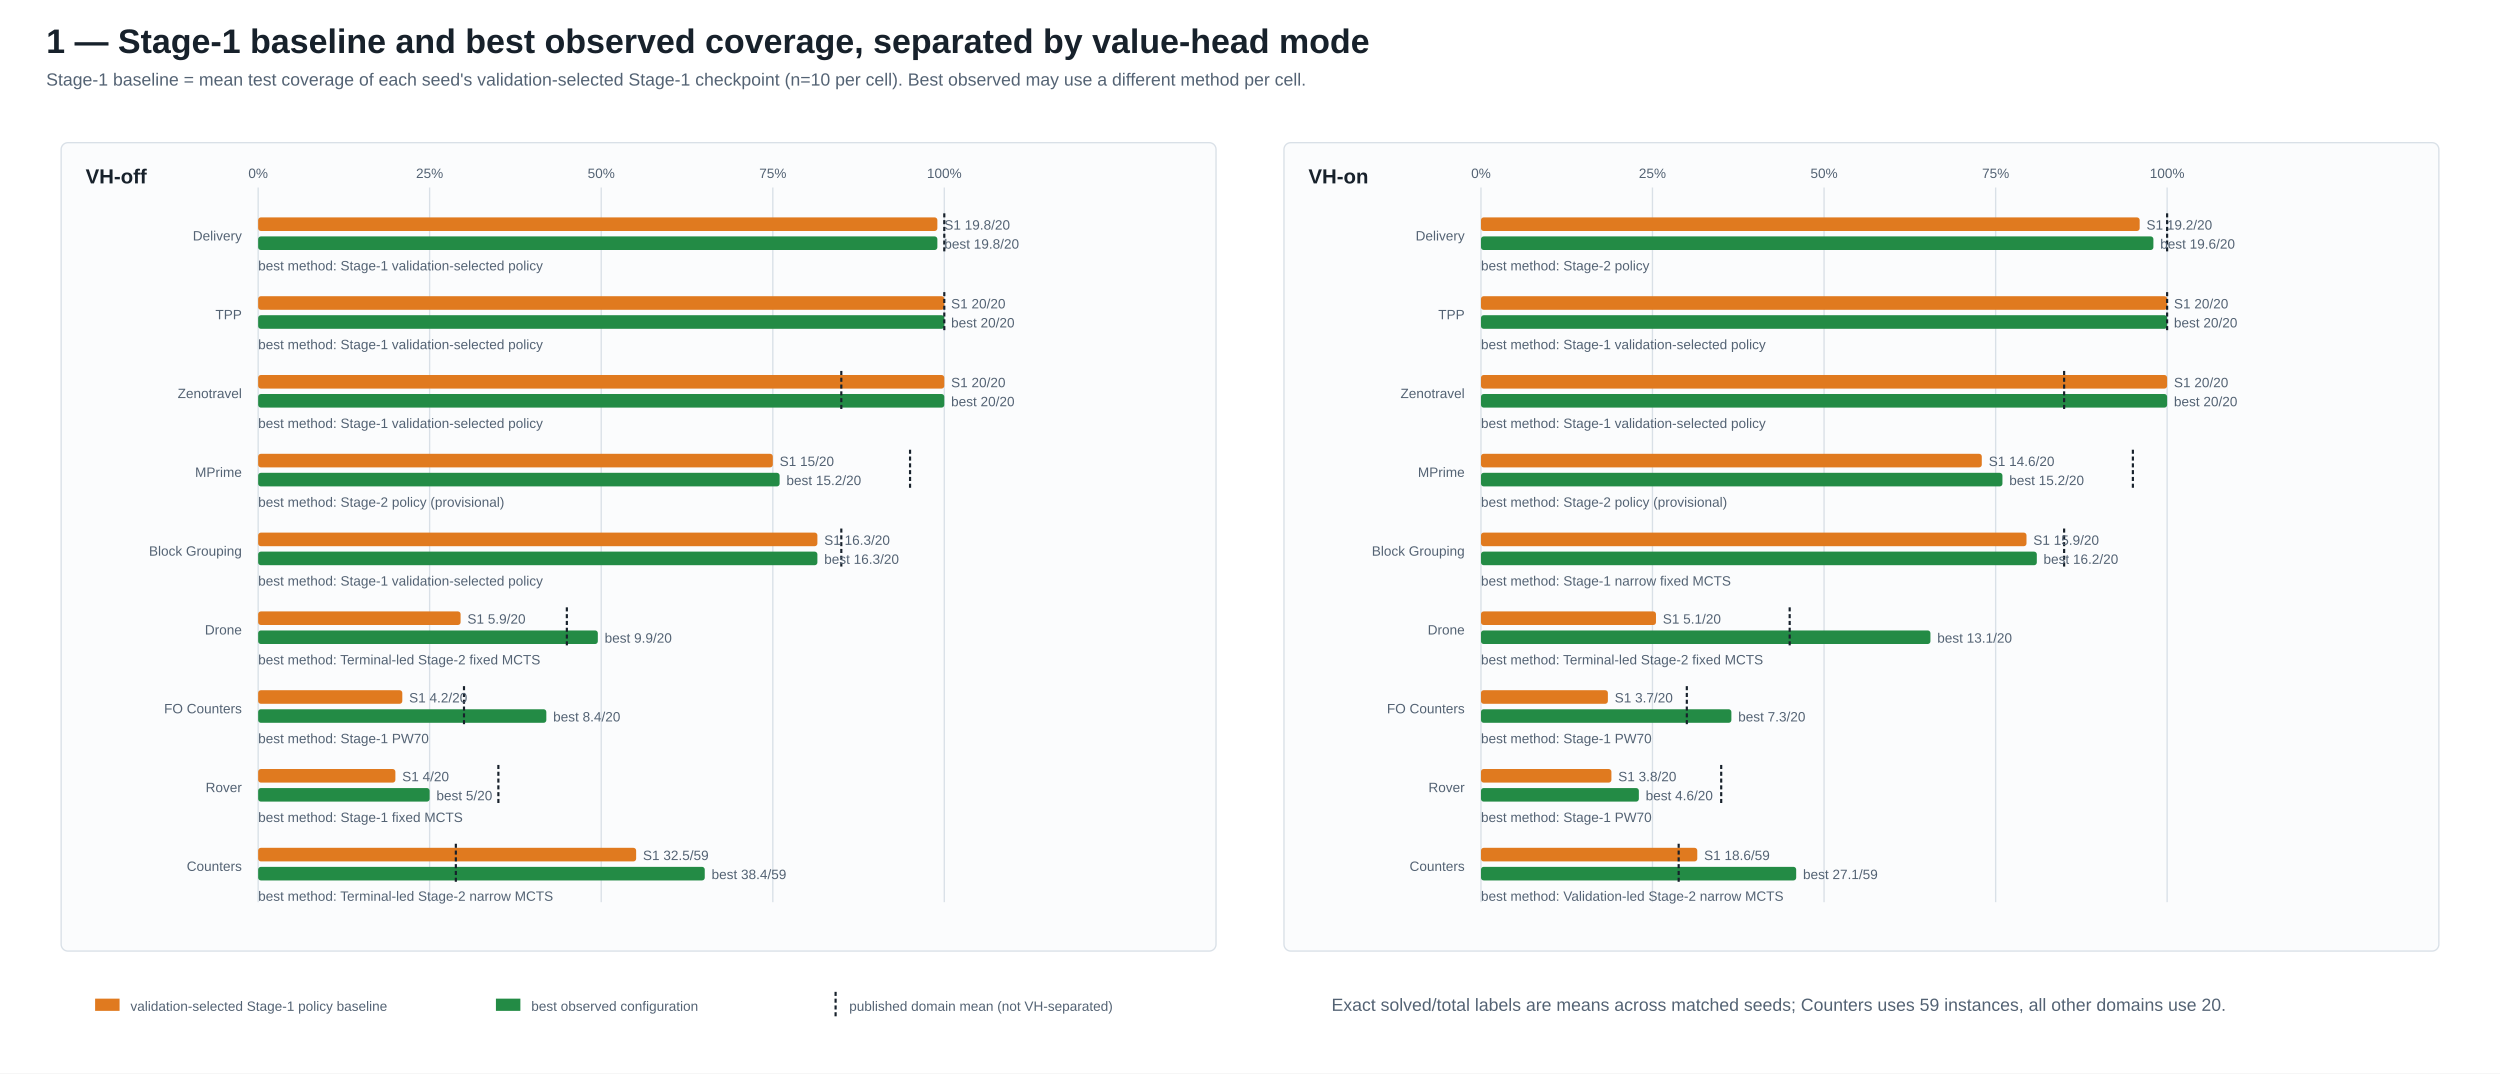
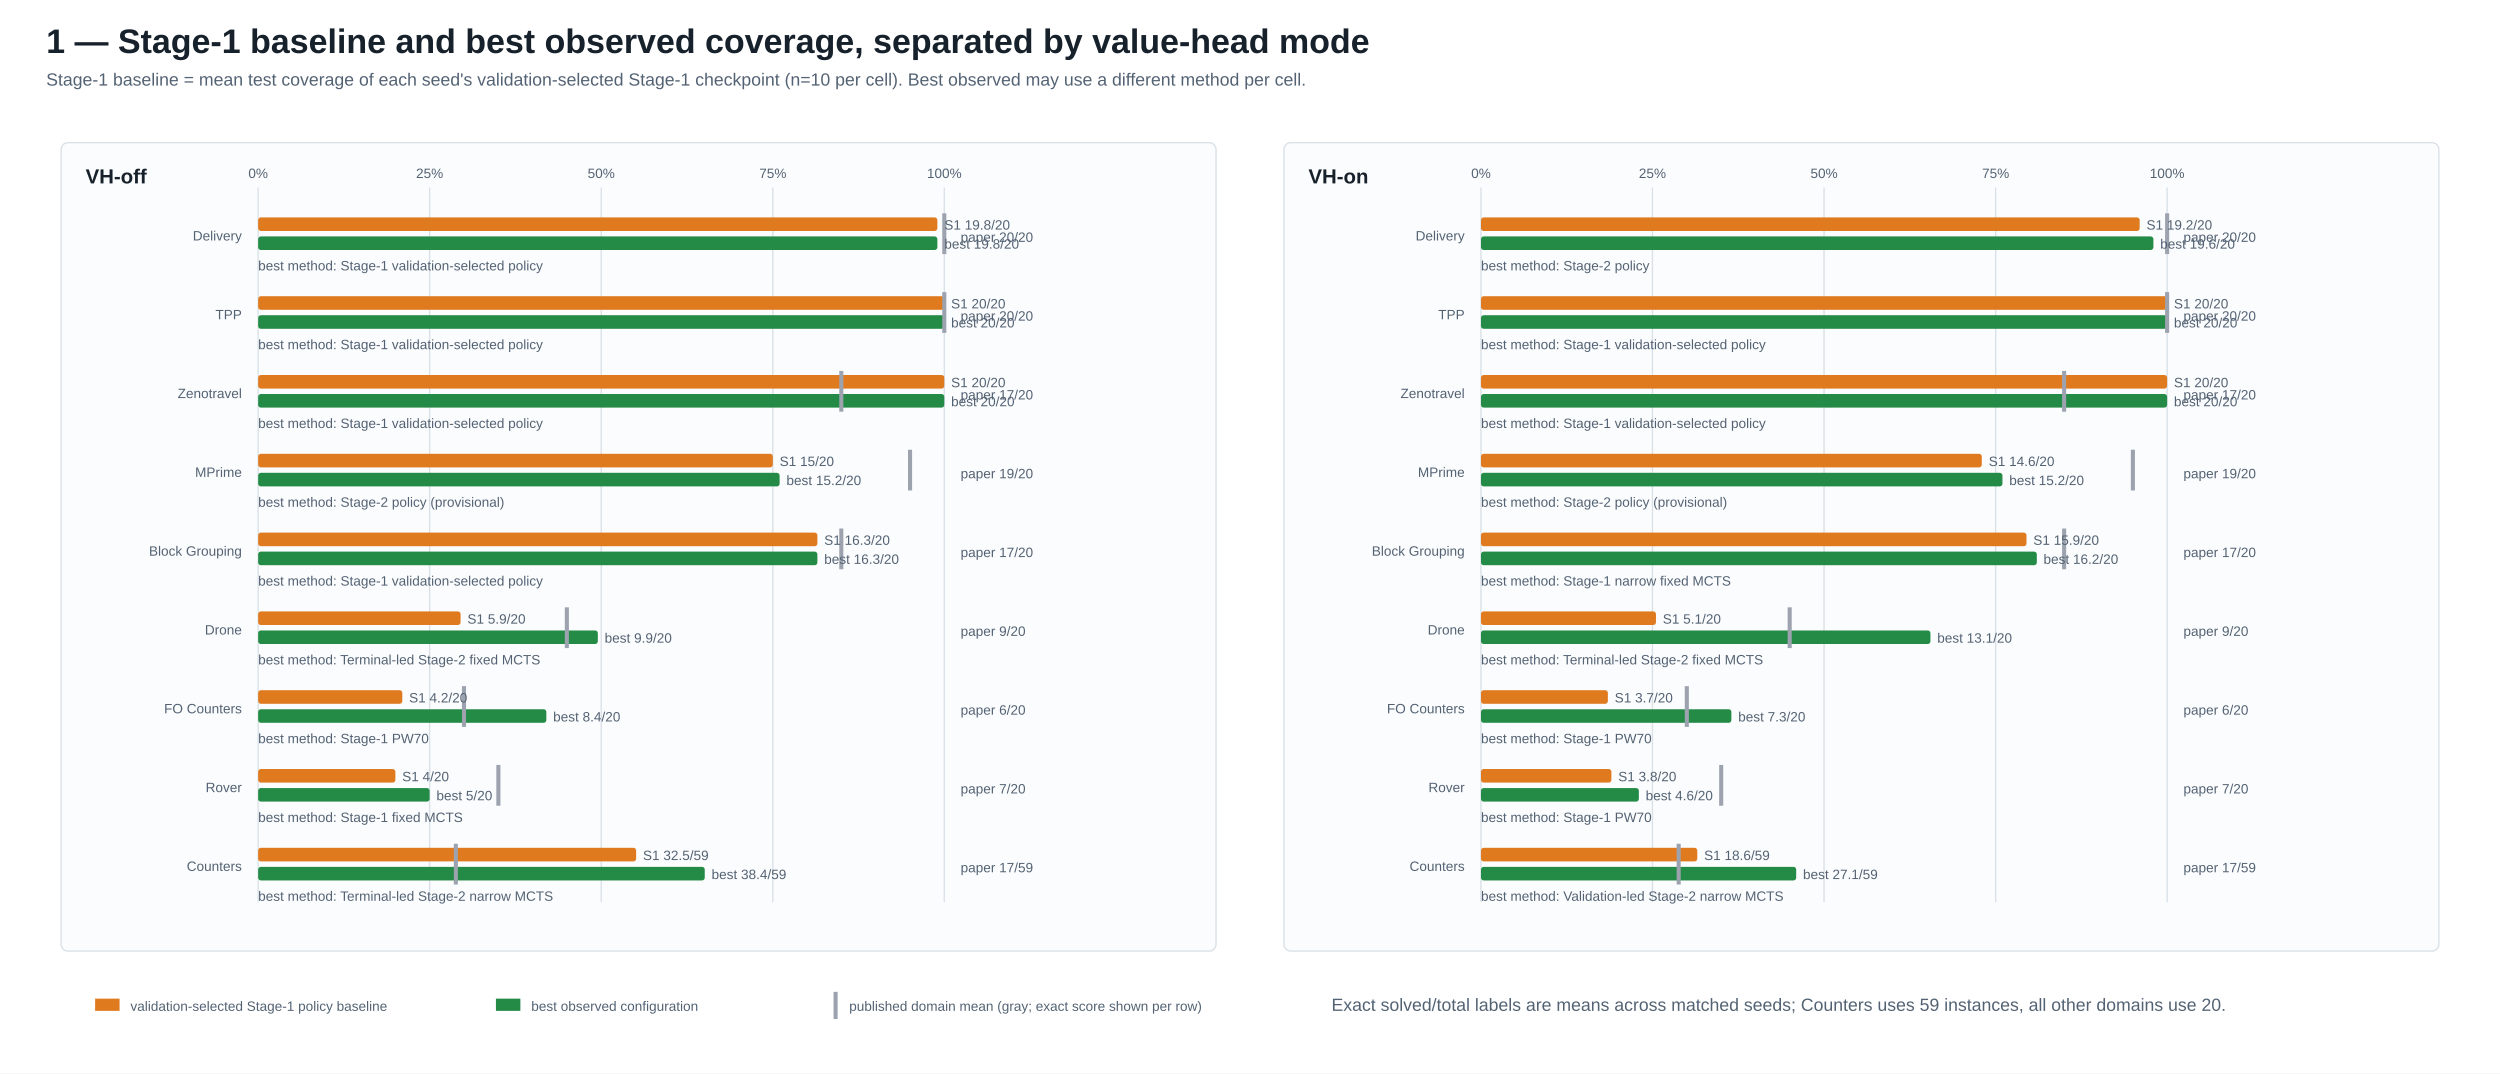
<svg xmlns="http://www.w3.org/2000/svg" width="1840" height="790" viewBox="0 0 1840 790">
  <rect width="100%" height="100%" fill="white" />
  <style>text{font-family:Segoe UI,Arial,sans-serif;fill:#17212b}.title{font-size:25px;font-weight:700}.sub{font-size:13px;fill:#536273}.label{font-size:12px}.small{font-size:10px;fill:#536273}.value{font-size:12px;font-weight:700}.big{font-size:15px;font-weight:700}</style>
  <text x="34" y="39" class="title">1 — Stage-1 baseline and best observed coverage, separated by value-head mode</text>
  <text x="34" y="63" class="sub">Stage-1 baseline = mean test coverage of each seed's validation-selected Stage-1 checkpoint (n=10 per cell). Best observed may use a different method per cell.</text>
  <rect x="45.0" y="105.0" width="850.0" height="595.0" rx="5" fill="#fbfcfd" stroke="#d9e0e7" />
  <text x="63.0" y="135.0" class="big" text-anchor="start">VH-off</text>
  <line x1="190.0" y1="138.0" x2="190.0" y2="664.0" stroke="#d9e0e7" stroke-width="1" />
  <text x="190.0" y="131.0" class="small" text-anchor="middle">0%</text>
  <line x1="316.2" y1="138.0" x2="316.2" y2="664.0" stroke="#d9e0e7" stroke-width="1" />
  <text x="316.2" y="131.0" class="small" text-anchor="middle">25%</text>
  <line x1="442.5" y1="138.0" x2="442.5" y2="664.0" stroke="#d9e0e7" stroke-width="1" />
  <text x="442.5" y="131.0" class="small" text-anchor="middle">50%</text>
  <line x1="568.8" y1="138.0" x2="568.8" y2="664.0" stroke="#d9e0e7" stroke-width="1" />
  <text x="568.8" y="131.0" class="small" text-anchor="middle">75%</text>
  <line x1="695.0" y1="138.0" x2="695.0" y2="664.0" stroke="#d9e0e7" stroke-width="1" />
  <text x="695.0" y="131.0" class="small" text-anchor="middle">100%</text>
  <text x="178.0" y="177.0" class="small" text-anchor="end">Delivery</text>
  <rect x="190.0" y="160.0" width="499.9" height="10.0" rx="2" fill="#e07a1f" stroke="none" />
  <rect x="190.0" y="174.0" width="499.9" height="10.0" rx="2" fill="#238b45" stroke="none" />
-   <line x1="695.0" y1="157.0" x2="695.0" y2="187.0" stroke="#17212b" stroke-width="1.6" stroke-dasharray="3 2" />
+   <line x1="695.0" y1="157.0" x2="695.0" y2="187.0" stroke="#9ca3af" stroke-width="3.0" />
  <text x="695.0" y="169.0" class="small" text-anchor="start">S1 19.8/20</text>
  <text x="695.0" y="183.0" class="small" text-anchor="start">best 19.8/20</text>
  <text x="190.0" y="199.0" class="small" text-anchor="start">best method: Stage-1 validation-selected policy</text>
+   <text x="707.0" y="178.0" class="small" text-anchor="start">paper 20/20</text>
  <text x="178.0" y="235.0" class="small" text-anchor="end">TPP</text>
  <rect x="190.0" y="218.0" width="505.0" height="10.0" rx="2" fill="#e07a1f" stroke="none" />
  <rect x="190.0" y="232.0" width="505.0" height="10.0" rx="2" fill="#238b45" stroke="none" />
-   <line x1="695.0" y1="215.0" x2="695.0" y2="245.0" stroke="#17212b" stroke-width="1.6" stroke-dasharray="3 2" />
+   <line x1="695.0" y1="215.0" x2="695.0" y2="245.0" stroke="#9ca3af" stroke-width="3.0" />
  <text x="700.0" y="227.0" class="small" text-anchor="start">S1 20/20</text>
  <text x="700.0" y="241.0" class="small" text-anchor="start">best 20/20</text>
  <text x="190.0" y="257.0" class="small" text-anchor="start">best method: Stage-1 validation-selected policy</text>
+   <text x="707.0" y="236.0" class="small" text-anchor="start">paper 20/20</text>
  <text x="178.0" y="293.0" class="small" text-anchor="end">Zenotravel</text>
  <rect x="190.0" y="276.0" width="505.0" height="10.0" rx="2" fill="#e07a1f" stroke="none" />
  <rect x="190.0" y="290.0" width="505.0" height="10.0" rx="2" fill="#238b45" stroke="none" />
-   <line x1="619.2" y1="273.0" x2="619.2" y2="303.0" stroke="#17212b" stroke-width="1.6" stroke-dasharray="3 2" />
+   <line x1="619.2" y1="273.0" x2="619.2" y2="303.0" stroke="#9ca3af" stroke-width="3.0" />
  <text x="700.0" y="285.0" class="small" text-anchor="start">S1 20/20</text>
  <text x="700.0" y="299.0" class="small" text-anchor="start">best 20/20</text>
  <text x="190.0" y="315.0" class="small" text-anchor="start">best method: Stage-1 validation-selected policy</text>
+   <text x="707.0" y="294.0" class="small" text-anchor="start">paper 17/20</text>
  <text x="178.0" y="351.0" class="small" text-anchor="end">MPrime</text>
  <rect x="190.0" y="334.0" width="378.8" height="10.0" rx="2" fill="#e07a1f" stroke="none" />
  <rect x="190.0" y="348.0" width="383.8" height="10.0" rx="2" fill="#238b45" stroke="none" />
-   <line x1="669.8" y1="331.0" x2="669.8" y2="361.0" stroke="#17212b" stroke-width="1.6" stroke-dasharray="3 2" />
+   <line x1="669.8" y1="331.0" x2="669.8" y2="361.0" stroke="#9ca3af" stroke-width="3.0" />
  <text x="573.8" y="343.0" class="small" text-anchor="start">S1 15/20</text>
  <text x="578.8" y="357.0" class="small" text-anchor="start">best 15.2/20</text>
  <text x="190.0" y="373.0" class="small" text-anchor="start">best method: Stage-2 policy (provisional)</text>
+   <text x="707.0" y="352.0" class="small" text-anchor="start">paper 19/20</text>
  <text x="178.0" y="409.0" class="small" text-anchor="end">Block Grouping</text>
  <rect x="190.0" y="392.0" width="411.6" height="10.0" rx="2" fill="#e07a1f" stroke="none" />
  <rect x="190.0" y="406.0" width="411.6" height="10.0" rx="2" fill="#238b45" stroke="none" />
-   <line x1="619.2" y1="389.0" x2="619.2" y2="419.0" stroke="#17212b" stroke-width="1.6" stroke-dasharray="3 2" />
+   <line x1="619.2" y1="389.0" x2="619.2" y2="419.0" stroke="#9ca3af" stroke-width="3.0" />
  <text x="606.6" y="401.0" class="small" text-anchor="start">S1 16.3/20</text>
  <text x="606.6" y="415.0" class="small" text-anchor="start">best 16.3/20</text>
  <text x="190.0" y="431.0" class="small" text-anchor="start">best method: Stage-1 validation-selected policy</text>
+   <text x="707.0" y="410.0" class="small" text-anchor="start">paper 17/20</text>
  <text x="178.0" y="467.0" class="small" text-anchor="end">Drone</text>
  <rect x="190.0" y="450.0" width="149.0" height="10.0" rx="2" fill="#e07a1f" stroke="none" />
  <rect x="190.0" y="464.0" width="250.0" height="10.0" rx="2" fill="#238b45" stroke="none" />
-   <line x1="417.2" y1="447.0" x2="417.2" y2="477.0" stroke="#17212b" stroke-width="1.6" stroke-dasharray="3 2" />
+   <line x1="417.2" y1="447.0" x2="417.2" y2="477.0" stroke="#9ca3af" stroke-width="3.0" />
  <text x="344.0" y="459.0" class="small" text-anchor="start">S1 5.9/20</text>
  <text x="445.0" y="473.0" class="small" text-anchor="start">best 9.9/20</text>
  <text x="190.0" y="489.0" class="small" text-anchor="start">best method: Terminal-led Stage-2 fixed MCTS</text>
+   <text x="707.0" y="468.0" class="small" text-anchor="start">paper 9/20</text>
  <text x="178.0" y="525.0" class="small" text-anchor="end">FO Counters</text>
  <rect x="190.0" y="508.0" width="106.1" height="10.0" rx="2" fill="#e07a1f" stroke="none" />
  <rect x="190.0" y="522.0" width="212.1" height="10.0" rx="2" fill="#238b45" stroke="none" />
-   <line x1="341.5" y1="505.0" x2="341.5" y2="535.0" stroke="#17212b" stroke-width="1.6" stroke-dasharray="3 2" />
+   <line x1="341.5" y1="505.0" x2="341.5" y2="535.0" stroke="#9ca3af" stroke-width="3.0" />
  <text x="301.1" y="517.0" class="small" text-anchor="start">S1 4.2/20</text>
  <text x="407.1" y="531.0" class="small" text-anchor="start">best 8.4/20</text>
  <text x="190.0" y="547.0" class="small" text-anchor="start">best method: Stage-1 PW70</text>
+   <text x="707.0" y="526.0" class="small" text-anchor="start">paper 6/20</text>
  <text x="178.0" y="583.0" class="small" text-anchor="end">Rover</text>
  <rect x="190.0" y="566.0" width="101.0" height="10.0" rx="2" fill="#e07a1f" stroke="none" />
  <rect x="190.0" y="580.0" width="126.2" height="10.0" rx="2" fill="#238b45" stroke="none" />
-   <line x1="366.8" y1="563.0" x2="366.8" y2="593.0" stroke="#17212b" stroke-width="1.6" stroke-dasharray="3 2" />
+   <line x1="366.8" y1="563.0" x2="366.8" y2="593.0" stroke="#9ca3af" stroke-width="3.0" />
  <text x="296.0" y="575.0" class="small" text-anchor="start">S1 4/20</text>
  <text x="321.2" y="589.0" class="small" text-anchor="start">best 5/20</text>
  <text x="190.0" y="605.0" class="small" text-anchor="start">best method: Stage-1 fixed MCTS</text>
+   <text x="707.0" y="584.0" class="small" text-anchor="start">paper 7/20</text>
  <text x="178.0" y="641.0" class="small" text-anchor="end">Counters</text>
  <rect x="190.0" y="624.0" width="278.2" height="10.0" rx="2" fill="#e07a1f" stroke="none" />
  <rect x="190.0" y="638.0" width="328.7" height="10.0" rx="2" fill="#238b45" stroke="none" />
-   <line x1="335.5" y1="621.0" x2="335.5" y2="651.0" stroke="#17212b" stroke-width="1.6" stroke-dasharray="3 2" />
+   <line x1="335.5" y1="621.0" x2="335.5" y2="651.0" stroke="#9ca3af" stroke-width="3.0" />
  <text x="473.2" y="633.0" class="small" text-anchor="start">S1 32.5/59</text>
  <text x="523.7" y="647.0" class="small" text-anchor="start">best 38.4/59</text>
  <text x="190.0" y="663.0" class="small" text-anchor="start">best method: Terminal-led Stage-2 narrow MCTS</text>
+   <text x="707.0" y="642.0" class="small" text-anchor="start">paper 17/59</text>
  <rect x="945.0" y="105.0" width="850.0" height="595.0" rx="5" fill="#fbfcfd" stroke="#d9e0e7" />
  <text x="963.0" y="135.0" class="big" text-anchor="start">VH-on</text>
  <line x1="1090.0" y1="138.0" x2="1090.0" y2="664.0" stroke="#d9e0e7" stroke-width="1" />
  <text x="1090.0" y="131.0" class="small" text-anchor="middle">0%</text>
  <line x1="1216.2" y1="138.0" x2="1216.2" y2="664.0" stroke="#d9e0e7" stroke-width="1" />
  <text x="1216.2" y="131.0" class="small" text-anchor="middle">25%</text>
  <line x1="1342.5" y1="138.0" x2="1342.5" y2="664.0" stroke="#d9e0e7" stroke-width="1" />
  <text x="1342.5" y="131.0" class="small" text-anchor="middle">50%</text>
  <line x1="1468.8" y1="138.0" x2="1468.8" y2="664.0" stroke="#d9e0e7" stroke-width="1" />
  <text x="1468.8" y="131.0" class="small" text-anchor="middle">75%</text>
  <line x1="1595.0" y1="138.0" x2="1595.0" y2="664.0" stroke="#d9e0e7" stroke-width="1" />
  <text x="1595.0" y="131.0" class="small" text-anchor="middle">100%</text>
  <text x="1078.0" y="177.0" class="small" text-anchor="end">Delivery</text>
  <rect x="1090.0" y="160.0" width="484.8" height="10.0" rx="2" fill="#e07a1f" stroke="none" />
  <rect x="1090.0" y="174.0" width="494.9" height="10.0" rx="2" fill="#238b45" stroke="none" />
-   <line x1="1595.0" y1="157.0" x2="1595.0" y2="187.0" stroke="#17212b" stroke-width="1.6" stroke-dasharray="3 2" />
+   <line x1="1595.0" y1="157.0" x2="1595.0" y2="187.0" stroke="#9ca3af" stroke-width="3.0" />
  <text x="1579.8" y="169.0" class="small" text-anchor="start">S1 19.2/20</text>
  <text x="1589.9" y="183.0" class="small" text-anchor="start">best 19.6/20</text>
  <text x="1090.0" y="199.0" class="small" text-anchor="start">best method: Stage-2 policy</text>
+   <text x="1607.0" y="178.0" class="small" text-anchor="start">paper 20/20</text>
  <text x="1078.0" y="235.0" class="small" text-anchor="end">TPP</text>
  <rect x="1090.0" y="218.0" width="505.0" height="10.0" rx="2" fill="#e07a1f" stroke="none" />
  <rect x="1090.0" y="232.0" width="505.0" height="10.0" rx="2" fill="#238b45" stroke="none" />
-   <line x1="1595.0" y1="215.0" x2="1595.0" y2="245.0" stroke="#17212b" stroke-width="1.6" stroke-dasharray="3 2" />
+   <line x1="1595.0" y1="215.0" x2="1595.0" y2="245.0" stroke="#9ca3af" stroke-width="3.0" />
  <text x="1600.0" y="227.0" class="small" text-anchor="start">S1 20/20</text>
  <text x="1600.0" y="241.0" class="small" text-anchor="start">best 20/20</text>
  <text x="1090.0" y="257.0" class="small" text-anchor="start">best method: Stage-1 validation-selected policy</text>
+   <text x="1607.0" y="236.0" class="small" text-anchor="start">paper 20/20</text>
  <text x="1078.0" y="293.0" class="small" text-anchor="end">Zenotravel</text>
  <rect x="1090.0" y="276.0" width="505.0" height="10.0" rx="2" fill="#e07a1f" stroke="none" />
  <rect x="1090.0" y="290.0" width="505.0" height="10.0" rx="2" fill="#238b45" stroke="none" />
-   <line x1="1519.2" y1="273.0" x2="1519.2" y2="303.0" stroke="#17212b" stroke-width="1.6" stroke-dasharray="3 2" />
+   <line x1="1519.2" y1="273.0" x2="1519.2" y2="303.0" stroke="#9ca3af" stroke-width="3.0" />
  <text x="1600.0" y="285.0" class="small" text-anchor="start">S1 20/20</text>
  <text x="1600.0" y="299.0" class="small" text-anchor="start">best 20/20</text>
  <text x="1090.0" y="315.0" class="small" text-anchor="start">best method: Stage-1 validation-selected policy</text>
+   <text x="1607.0" y="294.0" class="small" text-anchor="start">paper 17/20</text>
  <text x="1078.0" y="351.0" class="small" text-anchor="end">MPrime</text>
  <rect x="1090.0" y="334.0" width="368.6" height="10.0" rx="2" fill="#e07a1f" stroke="none" />
  <rect x="1090.0" y="348.0" width="383.8" height="10.0" rx="2" fill="#238b45" stroke="none" />
-   <line x1="1569.8" y1="331.0" x2="1569.8" y2="361.0" stroke="#17212b" stroke-width="1.6" stroke-dasharray="3 2" />
+   <line x1="1569.8" y1="331.0" x2="1569.8" y2="361.0" stroke="#9ca3af" stroke-width="3.0" />
  <text x="1463.7" y="343.0" class="small" text-anchor="start">S1 14.6/20</text>
  <text x="1478.8" y="357.0" class="small" text-anchor="start">best 15.2/20</text>
  <text x="1090.0" y="373.0" class="small" text-anchor="start">best method: Stage-2 policy (provisional)</text>
+   <text x="1607.0" y="352.0" class="small" text-anchor="start">paper 19/20</text>
  <text x="1078.0" y="409.0" class="small" text-anchor="end">Block Grouping</text>
  <rect x="1090.0" y="392.0" width="401.5" height="10.0" rx="2" fill="#e07a1f" stroke="none" />
  <rect x="1090.0" y="406.0" width="409.1" height="10.0" rx="2" fill="#238b45" stroke="none" />
-   <line x1="1519.2" y1="389.0" x2="1519.2" y2="419.0" stroke="#17212b" stroke-width="1.6" stroke-dasharray="3 2" />
+   <line x1="1519.2" y1="389.0" x2="1519.2" y2="419.0" stroke="#9ca3af" stroke-width="3.0" />
  <text x="1496.5" y="401.0" class="small" text-anchor="start">S1 15.9/20</text>
  <text x="1504.0" y="415.0" class="small" text-anchor="start">best 16.2/20</text>
  <text x="1090.0" y="431.0" class="small" text-anchor="start">best method: Stage-1 narrow fixed MCTS</text>
+   <text x="1607.0" y="410.0" class="small" text-anchor="start">paper 17/20</text>
  <text x="1078.0" y="467.0" class="small" text-anchor="end">Drone</text>
  <rect x="1090.0" y="450.0" width="128.8" height="10.0" rx="2" fill="#e07a1f" stroke="none" />
  <rect x="1090.0" y="464.0" width="330.8" height="10.0" rx="2" fill="#238b45" stroke="none" />
-   <line x1="1317.2" y1="447.0" x2="1317.2" y2="477.0" stroke="#17212b" stroke-width="1.6" stroke-dasharray="3 2" />
+   <line x1="1317.2" y1="447.0" x2="1317.2" y2="477.0" stroke="#9ca3af" stroke-width="3.0" />
  <text x="1223.8" y="459.0" class="small" text-anchor="start">S1 5.1/20</text>
  <text x="1425.8" y="473.0" class="small" text-anchor="start">best 13.1/20</text>
  <text x="1090.0" y="489.0" class="small" text-anchor="start">best method: Terminal-led Stage-2 fixed MCTS</text>
+   <text x="1607.0" y="468.0" class="small" text-anchor="start">paper 9/20</text>
  <text x="1078.0" y="525.0" class="small" text-anchor="end">FO Counters</text>
  <rect x="1090.0" y="508.0" width="93.4" height="10.0" rx="2" fill="#e07a1f" stroke="none" />
  <rect x="1090.0" y="522.0" width="184.3" height="10.0" rx="2" fill="#238b45" stroke="none" />
-   <line x1="1241.5" y1="505.0" x2="1241.5" y2="535.0" stroke="#17212b" stroke-width="1.6" stroke-dasharray="3 2" />
+   <line x1="1241.5" y1="505.0" x2="1241.5" y2="535.0" stroke="#9ca3af" stroke-width="3.0" />
  <text x="1188.4" y="517.0" class="small" text-anchor="start">S1 3.7/20</text>
  <text x="1279.3" y="531.0" class="small" text-anchor="start">best 7.3/20</text>
  <text x="1090.0" y="547.0" class="small" text-anchor="start">best method: Stage-1 PW70</text>
+   <text x="1607.0" y="526.0" class="small" text-anchor="start">paper 6/20</text>
  <text x="1078.0" y="583.0" class="small" text-anchor="end">Rover</text>
  <rect x="1090.0" y="566.0" width="96.0" height="10.0" rx="2" fill="#e07a1f" stroke="none" />
  <rect x="1090.0" y="580.0" width="116.2" height="10.0" rx="2" fill="#238b45" stroke="none" />
-   <line x1="1266.8" y1="563.0" x2="1266.8" y2="593.0" stroke="#17212b" stroke-width="1.6" stroke-dasharray="3 2" />
+   <line x1="1266.8" y1="563.0" x2="1266.8" y2="593.0" stroke="#9ca3af" stroke-width="3.0" />
  <text x="1191.0" y="575.0" class="small" text-anchor="start">S1 3.8/20</text>
  <text x="1211.2" y="589.0" class="small" text-anchor="start">best 4.6/20</text>
  <text x="1090.0" y="605.0" class="small" text-anchor="start">best method: Stage-1 PW70</text>
+   <text x="1607.0" y="584.0" class="small" text-anchor="start">paper 7/20</text>
  <text x="1078.0" y="641.0" class="small" text-anchor="end">Counters</text>
  <rect x="1090.0" y="624.0" width="159.2" height="10.0" rx="2" fill="#e07a1f" stroke="none" />
  <rect x="1090.0" y="638.0" width="232.0" height="10.0" rx="2" fill="#238b45" stroke="none" />
-   <line x1="1235.5" y1="621.0" x2="1235.5" y2="651.0" stroke="#17212b" stroke-width="1.6" stroke-dasharray="3 2" />
+   <line x1="1235.5" y1="621.0" x2="1235.5" y2="651.0" stroke="#9ca3af" stroke-width="3.0" />
  <text x="1254.2" y="633.0" class="small" text-anchor="start">S1 18.6/59</text>
  <text x="1327.0" y="647.0" class="small" text-anchor="start">best 27.1/59</text>
  <text x="1090.0" y="663.0" class="small" text-anchor="start">best method: Validation-led Stage-2 narrow MCTS</text>
+   <text x="1607.0" y="642.0" class="small" text-anchor="start">paper 17/59</text>
  <rect x="70.0" y="735.0" width="18.0" height="9.0" rx="0" fill="#e07a1f" stroke="none" />
  <text x="96.0" y="744.0" class="small" text-anchor="start">validation-selected Stage-1 policy baseline</text>
  <rect x="365.0" y="735.0" width="18.0" height="9.0" rx="0" fill="#238b45" stroke="none" />
  <text x="391.0" y="744.0" class="small" text-anchor="start">best observed configuration</text>
-   <line x1="615.0" y1="730.0" x2="615.0" y2="750.0" stroke="#17212b" stroke-width="1.6" stroke-dasharray="3 2" />
-   <text x="625.0" y="744.0" class="small" text-anchor="start">published domain mean (not VH-separated)</text>
+   <line x1="615.0" y1="730.0" x2="615.0" y2="750.0" stroke="#9ca3af" stroke-width="3.0" />
+   <text x="625.0" y="744.0" class="small" text-anchor="start">published domain mean (gray; exact score shown per row)</text>
  <text x="980.0" y="744.0" class="sub" text-anchor="start">Exact solved/total labels are means across matched seeds; Counters uses 59 instances, all other domains use 20.</text>
</svg>
